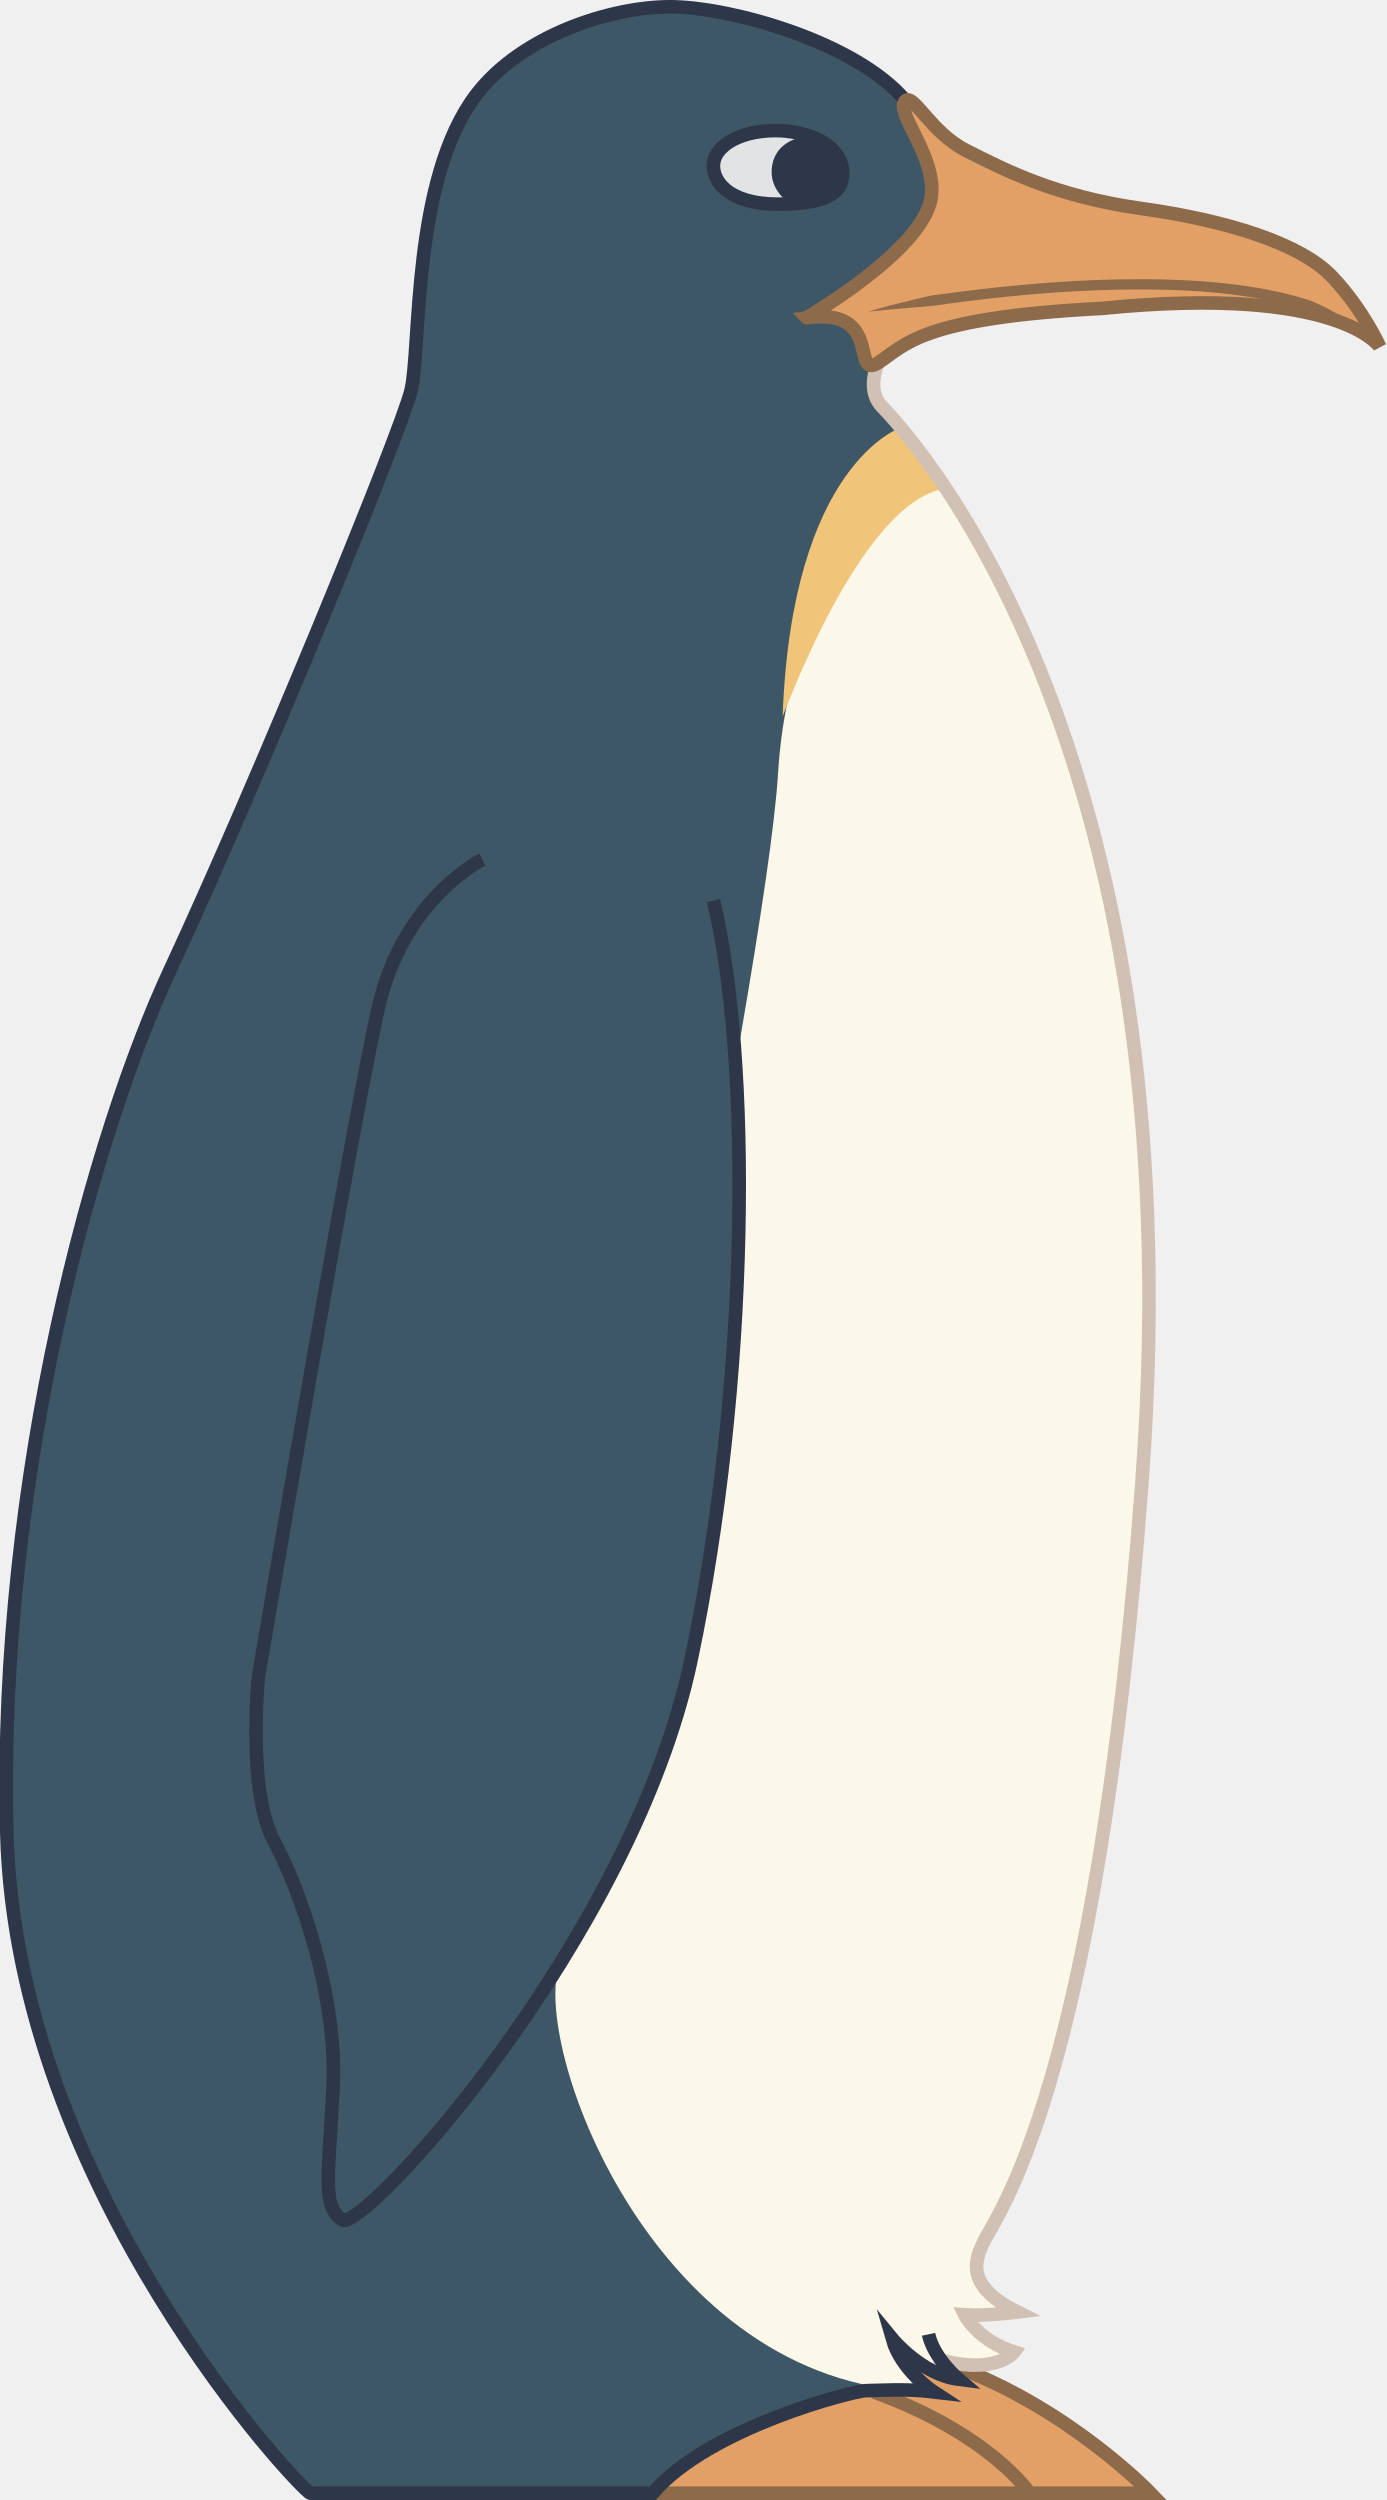
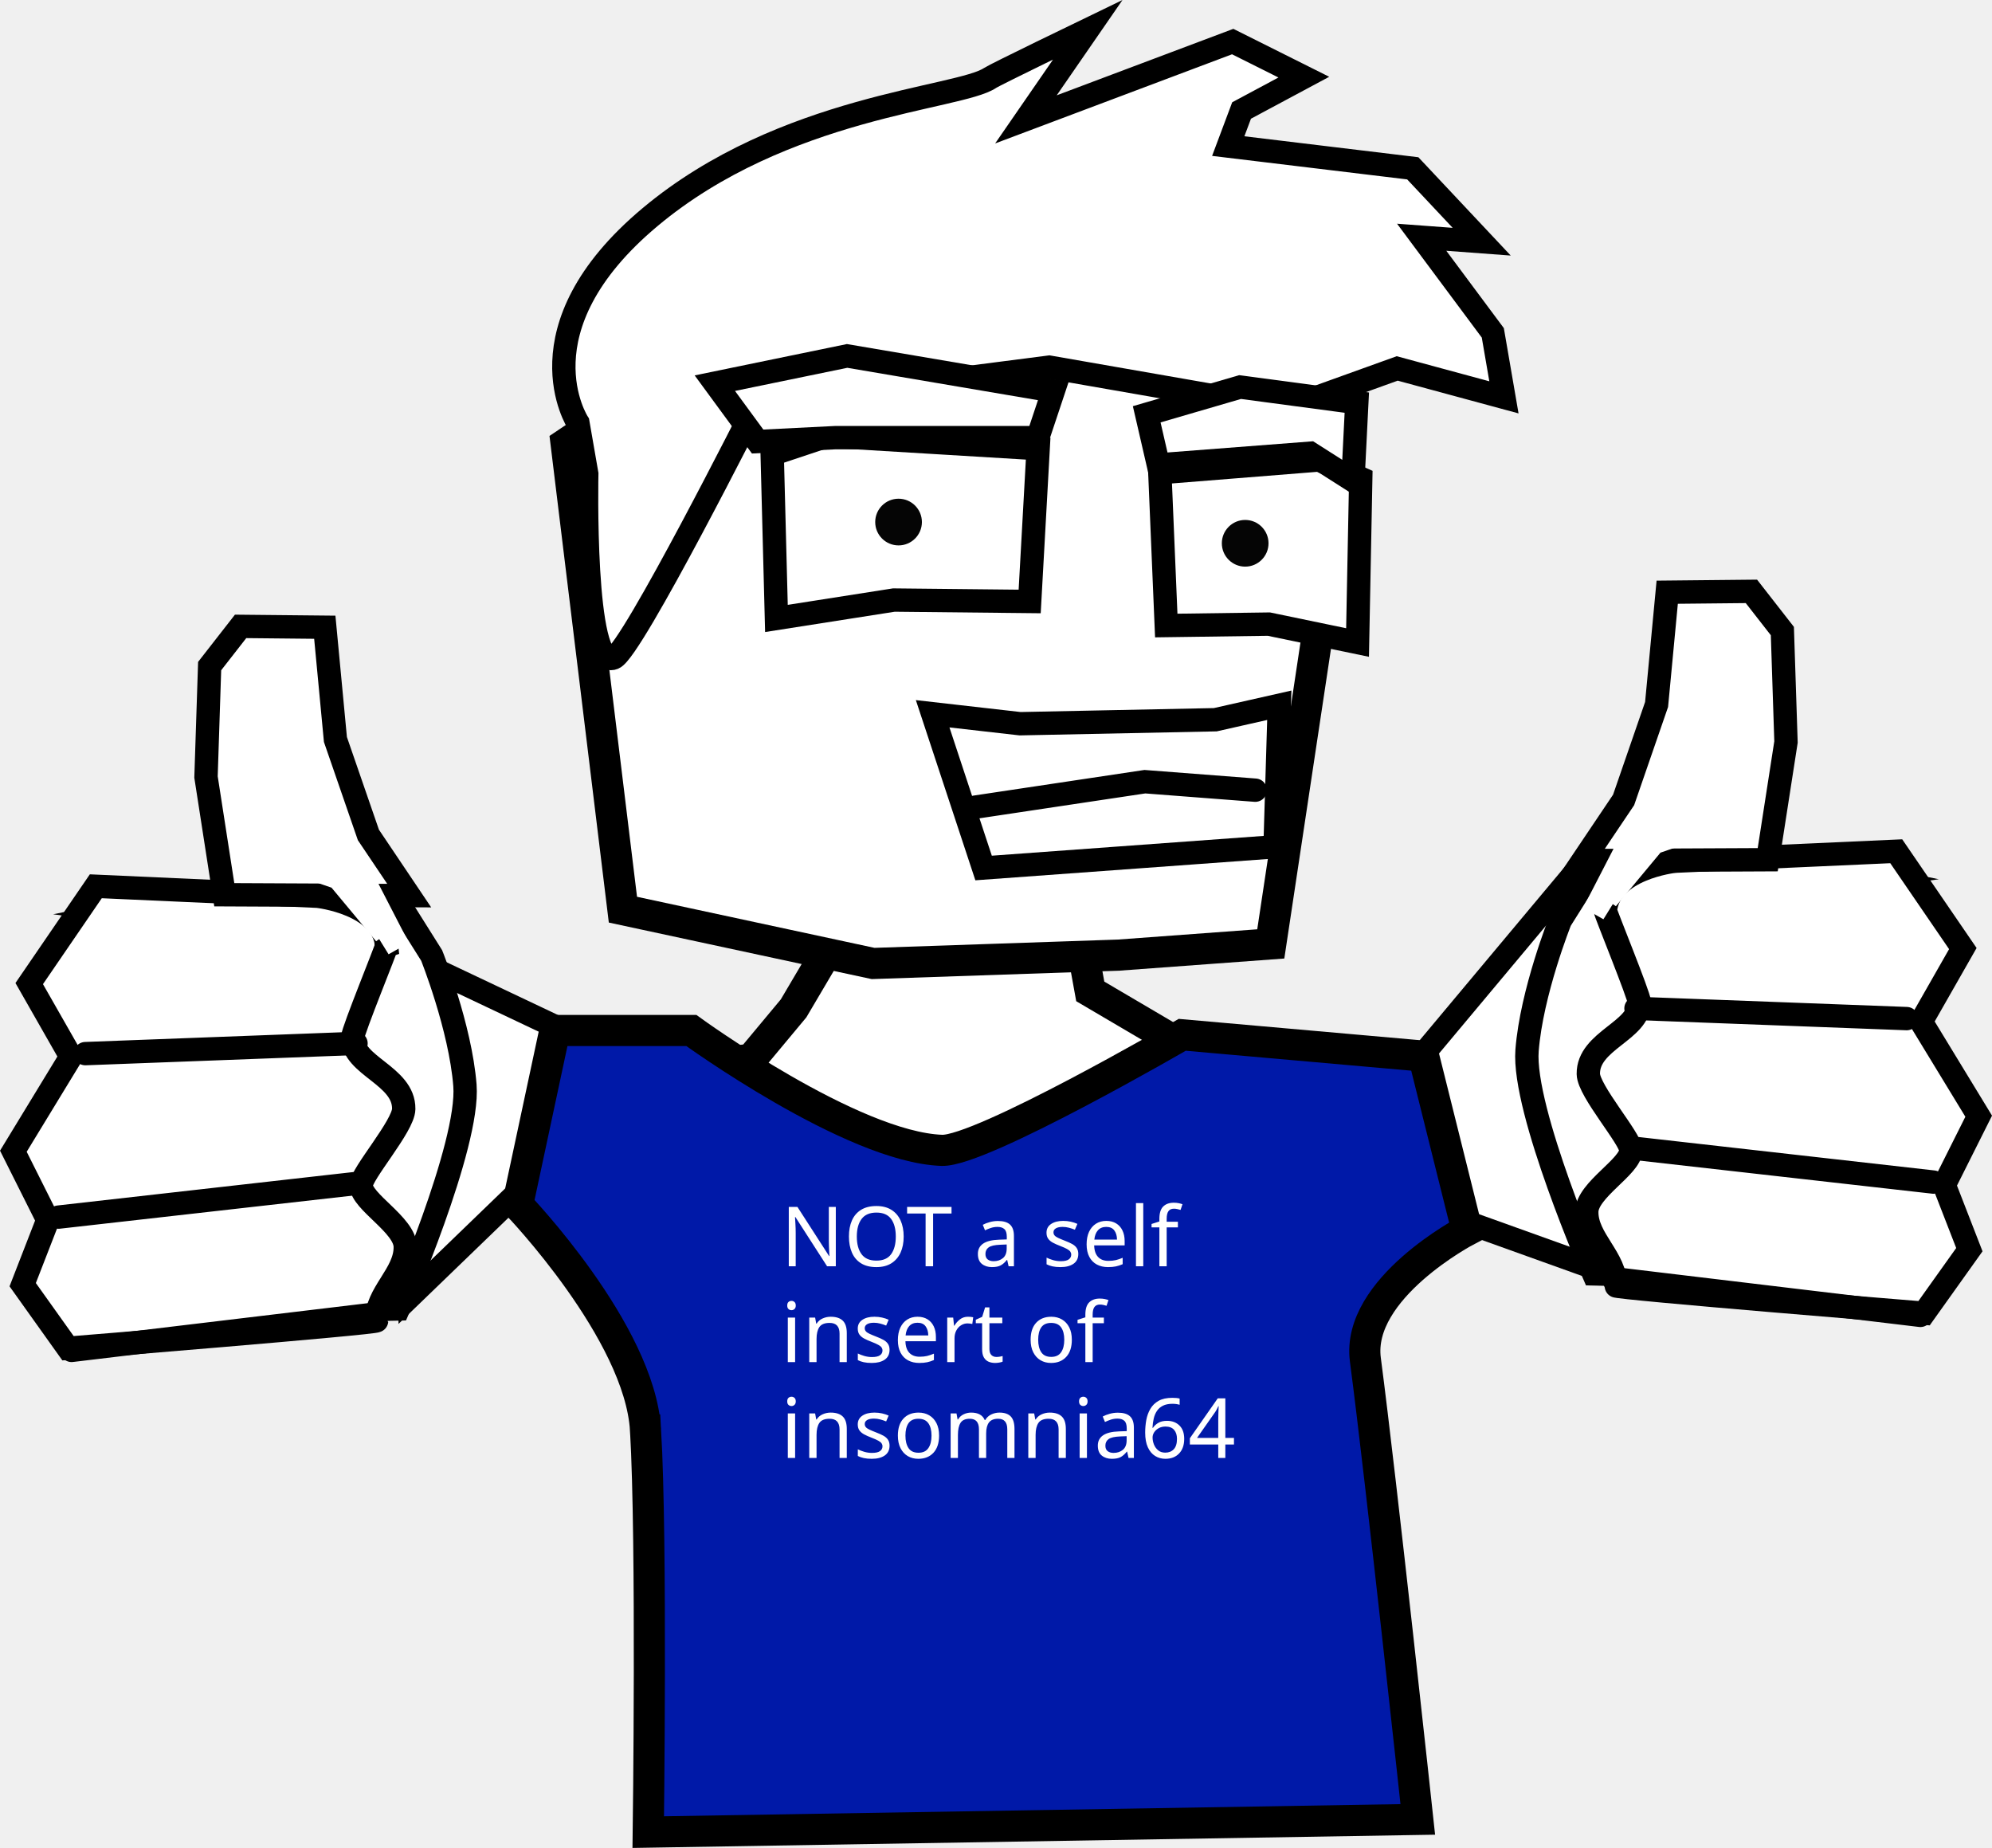
- <svg xmlns="http://www.w3.org/2000/svg" version="1.1" width="50.969" height="91.934" viewBox="0,0,50.969,91.934">
-   <g transform="translate(-214.5159,-134.0327)">
-     <g data-paper-data="{&quot;isPaintingLayer&quot;:true}" stroke-linecap="butt" stroke-linejoin="miter" stroke-miterlimit="10" stroke-dasharray="" stroke-dashoffset="0" style="mix-blend-mode: normal">
-       <g>
-         <path d="M242.964,225.717c2.677,-6.578 6.802,-4.618 6.802,-4.618c4.303,1.56 7.062,4.618 7.062,4.618h-13.864" fill="#e3a066" fill-rule="nonzero" stroke="none" stroke-width="1" />
-         <path d="M249.516,221.006c4.303,1.56 7.312,4.711 7.312,4.711h-14.125" fill="none" fill-rule="evenodd" stroke="#8d6a4a" stroke-width="0.5" />
-         <path d="M238.516,225.717c3.083,-3.142 8.124,-3.728 8.124,-3.728c4.303,1.56 5.74,3.728 5.74,3.728h-13.864" fill="#e3a066" fill-rule="nonzero" stroke="none" stroke-width="1" />
-         <path d="M246.641,221.989c4.303,1.56 5.74,3.728 5.74,3.728h-14.125" fill="none" fill-rule="evenodd" stroke="#8d6a4a" stroke-width="0.5" />
-         <path d="M247.818,137.739c3.438,3.802 -0.562,8.421 -0.562,8.421c0,0 -1.405,2.796 0.386,3.599c0.025,13.378 -0.625,41.138 -0.625,41.605c0,0.67 1.5,27.986 1.645,28.509c0.241,0.868 1.105,1.655 1.105,1.655c-1.354,-0.168 -2.438,-1.488 -2.438,-1.488c0.334,1.173 1.521,1.948 1.521,1.948c-1.021,-0.123 -2.042,-0.045 -2.501,-0.042c-0.416,0.002 -5.75,1.34 -7.833,3.771h-12.584c-0.25,0 -10.833,-11.144 -11.166,-24.299c-0.334,-13.155 3.263,-25.828 6,-31.706c3.178,-6.825 8.489,-19.775 8.864,-21.315c0.375,-1.539 0.014,-7.8 2.421,-10.911c1.672,-2.162 4.944,-3.204 7.111,-3.204c2.167,0 6.747,1.345 8.656,3.456" fill="#3e5766" fill-rule="nonzero" stroke="none" stroke-width="1" />
-         <path d="M248.222,150.486c0,0 2.095,2.843 3.689,6.231c3.5,7.75 5.75,19.251 4.504,33.014c-1.149,12.694 -2.233,20.841 -5.942,27.302c-0.508,0.886 1.46,2.022 1.46,2.022c-0.834,0 -1.94,0.102 -1.94,0.102c0.083,1.048 1.815,1.364 1.815,1.364c-2.396,1.173 -3.104,-0.491 -3.104,-0.491c0.396,0.974 0.955,1.479 0.955,1.479c-0.667,0.042 -2.329,-1.469 -2.329,-1.469c0,1.131 1.521,1.948 1.521,1.948c-9.906,0.064 -14.584,-12.024 -13.834,-15.459c0.75,-3.435 7.667,-36.7 8.112,-44.073c0.445,-7.374 5.095,-11.971 5.095,-11.971" fill="#fbf8ea" fill-rule="nonzero" stroke="none" stroke-width="1" />
-         <path d="M243.297,160.368c0.334,-9.307 4.343,-10.609 4.343,-10.609l1.661,2.243c-3.154,0.409 -6.008,8.479 -6.005,8.366" fill="#f0c579" fill-rule="nonzero" stroke="none" stroke-width="1" />
-         <path d="M246.808,147.375c0,0 -0.45,0.986 0.125,1.592c0.716,0.754 11.617,11.953 9.584,39.465c-1.667,22.539 -5.406,27.115 -5.827,28.042c-0.28,0.617 -0.767,1.577 1.243,2.582c0,0 -1.24,0.155 -1.94,0.103c0,0 0.471,0.945 1.815,1.364c0,0 -0.666,0.907 -2.916,0.237" fill="none" fill-rule="evenodd" stroke="#d1c1b5" stroke-width="0.5" />
-         <path d="M248.662,219.873c0.188,0.881 1.104,1.655 1.104,1.655c-1.354,-0.168 -2.438,-1.488 -2.438,-1.488c0.334,1.173 1.521,1.948 1.521,1.948c-1.021,-0.123 -2.042,-0.045 -2.5,-0.042c-0.416,0.002 -5.75,1.34 -7.833,3.771h-12.583c-0.25,0 -10.834,-11.144 -11.167,-24.299c-0.333,-13.155 3.264,-25.828 6,-31.706c3.178,-6.825 8.489,-19.775 8.864,-21.315c0.375,-1.539 0.015,-7.8 2.421,-10.911c1.673,-2.162 4.944,-3.204 7.111,-3.204c2.167,0 6.823,1.278 8.657,3.456" fill="none" fill-rule="evenodd" stroke="#2e374a" stroke-width="0.5" />
-       </g>
-       <g>
-         <path d="M244.193,145.72c-0.098,0.014 4.236,-2.427 4.562,-4.399c0.25,-1.508 -1.375,-3.174 -0.938,-3.582c0.291,-0.273 0.943,1.177 2.219,1.822c1.365,0.691 3.281,1.697 6.437,2.137c3.156,0.44 5.875,1.288 7.032,2.514c1.157,1.226 1.75,2.576 1.75,2.576c0,0 -1.468,-2.294 -10.219,-1.414c-6.718,0.345 -7.229,1.361 -8.229,2c-1,0.638 0.198,-2.063 -2.615,-1.655" fill="#e3a066" fill-rule="nonzero" stroke="none" stroke-width="1" />
-         <path d="M246.443,145.5c0,0 0.28,-0.098 0.776,-0.227c0.249,-0.062 0.552,-0.137 0.9,-0.223c0.174,-0.041 0.36,-0.084 0.556,-0.13c0.197,-0.043 0.407,-0.055 0.625,-0.09c1.742,-0.237 4.078,-0.487 6.427,-0.525c1.175,-0.021 2.351,0.01 3.451,0.109c0.55,0.049 1.081,0.121 1.581,0.201c0.5,0.089 0.971,0.192 1.401,0.308c0.211,0.07 0.423,0.111 0.612,0.19c0.185,0.086 0.361,0.167 0.526,0.243c0.322,0.174 0.598,0.324 0.809,0.479c0.221,0.137 0.368,0.281 0.473,0.369c0.104,0.09 0.16,0.138 0.16,0.138c0,0 -0.064,-0.037 -0.182,-0.107c-0.118,-0.07 -0.287,-0.176 -0.521,-0.279c-0.225,-0.118 -0.516,-0.222 -0.846,-0.339c-0.338,-0.1 -0.719,-0.2 -1.13,-0.331c-0.417,-0.112 -0.875,-0.213 -1.365,-0.299c-0.491,-0.078 -1.011,-0.149 -1.552,-0.198c-1.083,-0.098 -2.247,-0.127 -3.41,-0.107c-2.329,0.038 -4.652,0.286 -6.383,0.522c-0.43,0.076 -0.831,0.107 -1.187,0.13c-0.355,0.031 -0.664,0.059 -0.919,0.082c-0.255,0.025 -0.456,0.044 -0.593,0.058c-0.135,0.013 -0.208,0.027 -0.208,0.027" fill="#8d6a4a" fill-rule="nonzero" stroke="none" stroke-width="1" />
-         <path d="M244.193,145.72c-0.098,0.014 4.236,-2.427 4.562,-4.399c0.25,-1.508 -1.375,-3.174 -0.938,-3.582c0.291,-0.273 0.943,1.177 2.219,1.822c1.365,0.691 3.281,1.697 6.437,2.137c3.156,0.44 5.875,1.288 7.032,2.514c1.157,1.226 1.75,2.576 1.75,2.576c0,0 -1.468,-2.294 -10.219,-1.414c-6.718,0.345 -7.229,1.361 -8.229,2c-1,0.638 0.198,-2.063 -2.615,-1.655z" fill="none" fill-rule="evenodd" stroke="#8d6a4a" stroke-width="0.5" />
-       </g>
-       <g>
-         <path d="M240.756,139.99c0.078,-0.66 1.032,-1.257 2.5,-1.194c1.953,0.157 2.257,1.147 2.25,1.539c-0.009,0.476 -0.139,1.163 -2.373,1.163c-1.909,0 -2.447,-0.915 -2.377,-1.508" fill="#e2e3e4" fill-rule="nonzero" stroke="none" stroke-width="1" />
-         <path d="M243.521,141.478c0,0 -0.765,-0.471 -0.61,-1.367c0.156,-0.893 1.073,-1.09 1.419,-1.058c0.345,0.031 0.623,0.327 0.623,0.327c0,0 0.74,0.558 0.552,1.171c-0.188,0.613 -1.115,0.886 -1.115,0.886c0,0 -0.747,0.104 -0.87,0.041" fill="#2e374a" fill-rule="nonzero" stroke="none" stroke-width="1" />
-         <path d="M240.756,140.033c0.078,-0.66 1.032,-1.257 2.5,-1.194c1.953,0.157 2.257,1.147 2.25,1.539c-0.009,0.476 -0.139,1.163 -2.373,1.163c-1.909,0 -2.447,-0.915 -2.377,-1.508z" fill="none" fill-rule="evenodd" stroke="#2e374a" stroke-width="0.5" />
-       </g>
-       <g>
-         <path d="M240.75,167.149c1.401,5.782 1.349,17.596 -0.817,27.902c-2.166,10.306 -12.084,21.115 -12.834,20.612c-0.75,-0.503 -0.5,-1.592 -0.334,-4.859c0.167,-3.268 -1.167,-7.206 -2.166,-9.049c-1,-1.843 -0.584,-6.033 -0.584,-6.033c0,0 3.736,-22.106 4.507,-25.005c0.993,-3.734 3.732,-5.075 3.732,-5.075" fill="#3e5766" fill-rule="nonzero" stroke="none" stroke-width="1" />
-         <path d="M240.75,167.149c1.401,5.782 1.349,17.596 -0.817,27.902c-2.166,10.306 -12.084,21.115 -12.834,20.612c-0.75,-0.503 -0.5,-1.592 -0.334,-4.859c0.167,-3.268 -1.167,-7.206 -2.166,-9.049c-1,-1.843 -0.584,-6.033 -0.584,-6.033c0,0 3.736,-22.106 4.507,-25.005c0.993,-3.734 3.732,-5.075 3.732,-5.075" fill="none" fill-rule="evenodd" stroke="#2e374a" stroke-width="0.5" />
-       </g>
+ <svg xmlns="http://www.w3.org/2000/svg" version="1.1" width="127.995" height="118.723" viewBox="0,0,127.995,118.723">
+   <g transform="translate(-173.7697,-109.9587)">
+     <g stroke-miterlimit="10">
+       <path d="M267.375,188.25l-2,-10.75l10.25,-12.25l1.5,26.5z" fill="#ffffff" stroke="#000000" stroke-width="1.5" stroke-linecap="round" />
+       <path d="M200.125,171.5l9.5,4.5l-2.25,10.25l-7.25,7z" fill="#ffffff" stroke="#000000" stroke-width="1.5" stroke-linecap="round" />
+       <path d="M218.952,178.374l3.086,-0.363l2.723,-3.268l6.536,-11.075l11.075,1.997l1.452,7.988l6.173,3.631l-4.902,14.343l-19.063,-0.363z" fill="#ffffff" stroke="#000000" stroke-width="2" stroke-linecap="round" />
+       <path d="M215.248,201.827c-0.37,-6.306 -8.218,-14.471 -8.218,-14.471l2.392,-11.19h8.772c0,0 10.308,7.496 16.094,7.699c2.509,0.088 15.446,-7.423 15.446,-7.423l15.511,1.37l2.791,11.19c0,0 -7.139,3.722 -6.535,8.313c1.024,7.79 3.368,29.535 3.368,29.535l-49.446,0.816c0,0 0.247,-18.656 -0.174,-25.839z" fill="#0019a8" stroke="#000000" stroke-width="2" stroke-linecap="round" />
+       <path d="M222.98,129.82l14.745,-1.067l20.946,9.031l0.145,10.306l-3.393,22.512l-9.77,0.719l-15.783,0.538l-16.075,-3.457l-3.651,-29.948z" fill="#ffffff" stroke="#000000" stroke-width="2" stroke-linecap="round" />
+       <path d="M239.315,156.455l12.542,-0.256l4.113,-0.929l-0.273,9.091l-18.727,1.364l-3.273,-9.909z" fill="none" stroke="#000000" stroke-width="1.5" stroke-linecap="round" />
+       <path d="M236.425,161.816l10.909,-1.636l7.091,0.545" fill="none" stroke="#000000" stroke-width="1.5" stroke-linecap="round" />
+       <path d="M223.386,139.147l3.545,-1.182l13.545,0.818l-0.545,9.818l-8.727,-0.091l-7.545,1.182z" fill="#ffffff" stroke="#000000" stroke-width="1.5" stroke-linecap="round" />
+       <path d="M260.998,151.238l-5.699,-1.182l-6.592,0.091l-0.412,-9.818l10.231,-0.818l2.678,1.182z" fill="#ffffff" stroke="#000000" stroke-width="1.5" stroke-linecap="round" />
+       <path d="M230.006,143.499c0,-0.828 0.672,-1.5 1.5,-1.5c0.828,0 1.5,0.672 1.5,1.5c0,0.828 -0.672,1.5 -1.5,1.5c-0.828,0 -1.5,-0.672 -1.5,-1.5z" fill="#050505" stroke="none" stroke-width="0.5" stroke-linecap="butt" />
+       <path d="M252.278,144.863c0,-0.828 0.672,-1.5 1.5,-1.5c0.828,0 1.5,0.672 1.5,1.5c0,0.828 -0.672,1.5 -1.5,1.5c-0.828,0 -1.5,-0.672 -1.5,-1.5z" fill="#050505" stroke="none" stroke-width="0.5" stroke-linecap="butt" />
+       <path d="M241.186,133.546l-18.857,2.429c0,0 -7.949,15.773 -9.134,16.256c-1.994,0.813 -1.723,-11.827 -1.723,-11.827l-0.571,-3.286c0,0 -3.939,-6.036 4.643,-13.214c8.582,-7.178 19.862,-7.598 21.837,-8.934c0.326,-0.221 6.284,-3.1 6.284,-3.1l-3.975,5.759l13.286,-5l4.571,2.286l-4,2.143l-0.857,2.286l11.857,1.429l4.429,4.714l-3.857,-0.286l4.571,6.143l0.714,4.143l-6.857,-1.857l-7.143,2.571z" fill="#ffffff" stroke="#000000" stroke-width="1.5" stroke-linecap="round" />
+       <path d="M181.627,168.571l6.238,-1.251l11.003,-0.171l2.638,4.196c0,0 1.845,4.606 2.138,8.343c0.303,3.862 -4.282,14.365 -4.282,14.365l-16.804,0.403l0.054,-25.745z" fill="#ffffff" stroke="#000000" stroke-width="1.5" stroke-linecap="round" />
+       <path d="M198.614,170.721c0.011,0.119 -2.169,5.446 -2.18,5.87c-0.048,1.855 3.309,2.457 3.277,4.617c-0.016,1.097 -2.739,4.177 -2.734,4.893c0.007,1.065 2.803,2.542 2.833,3.947c0.038,1.759 -1.892,2.999 -1.841,4.767c0.004,0.152 -19.83,1.763 -19.83,1.763l-2.911,-4.082l1.615,-4.156l-2.215,-4.419l3.699,-6.072l-2.68,-4.698l4.279,-6.252l14.256,0.641c0,0 4.193,0.453 4.435,3.18z" fill="#ffffff" stroke="#000000" stroke-width="1.5" stroke-linecap="round" />
+       <path d="M197.566,194.419l-19.196,2.298" fill="none" stroke="#000000" stroke-width="1.5" stroke-linecap="round" />
+       <path d="M177.538,188.153l19.459,-2.199" fill="none" stroke="#000000" stroke-width="1.5" stroke-linecap="round" />
+       <path d="M179.253,177.651l17.392,-0.657" fill="none" stroke="#000000" stroke-width="1.5" stroke-linecap="round" />
+       <path d="M188.181,167.443l-1.174,-7.564l0.233,-7.127l1.989,-2.55l5.41,0.054l0.683,7.213l2.119,6.132l2.622,3.898z" fill="#ffffff" stroke="#000000" stroke-width="1.5" stroke-linecap="round" />
+       <path d="M194.653,163.202l3.86,6.749l-2.998,-3.603l-4.969,-1.711l4.04,-3.056l4.79,9.293l-4.151,-6.71" fill="none" stroke="#ffffff" stroke-width="1.5" stroke-linecap="round" />
+       <path d="M292.922,166.461l0.054,25.745l-16.804,-0.403c0,0 -4.585,-10.503 -4.282,-14.365c0.293,-3.737 2.138,-8.343 2.138,-8.343l2.638,-4.196l11.003,0.171l6.238,1.251z" fill="#ffffff" stroke="#000000" stroke-width="1.5" stroke-linecap="round" />
+       <path d="M281.356,165.29l14.256,-0.641l4.279,6.252l-2.68,4.698l3.699,6.072l-2.215,4.419l1.615,4.156l-2.911,4.082c0,0 -19.835,-1.612 -19.83,-1.763c0.052,-1.768 -1.879,-3.008 -1.841,-4.767c0.03,-1.405 2.826,-2.882 2.833,-3.947c0.005,-0.716 -2.718,-3.797 -2.734,-4.893c-0.032,-2.159 3.324,-2.762 3.277,-4.617c-0.011,-0.424 -2.191,-5.75 -2.18,-5.87c0.242,-2.727 4.435,-3.18 4.435,-3.18z" fill="#ffffff" stroke="#000000" stroke-width="1.5" stroke-linecap="round" />
+       <path d="M297.164,194.467l-19.196,-2.298" fill="none" stroke="#000000" stroke-width="1.5" stroke-linecap="round" />
+       <path d="M278.538,183.704l19.459,2.199" fill="none" stroke="#000000" stroke-width="1.5" stroke-linecap="round" />
+       <path d="M278.889,174.744l17.392,0.657" fill="none" stroke="#000000" stroke-width="1.5" stroke-linecap="round" />
+       <path d="M275.472,165.249l2.622,-3.898l2.119,-6.132l0.683,-7.213l5.41,-0.054l1.989,2.55l0.233,7.127l-1.174,7.564z" fill="#ffffff" stroke="#000000" stroke-width="1.5" stroke-linecap="round" />
+       <path d="M280.31,161.914l-4.151,6.71l4.79,-9.293l4.04,3.056l-4.969,1.711l-2.998,3.603l3.86,-6.749" fill="none" stroke="#ffffff" stroke-width="1.5" stroke-linecap="round" />
+       <text transform="translate(223.9359,191.3121) scale(0.13344,0.13344)" font-size="40" xml:space="preserve" fill="#ffffff" stroke="none" stroke-width="1" stroke-linecap="butt" font-family="Sans Serif" font-weight="normal" text-anchor="start">
+         <tspan x="0" dy="0">NOT a self </tspan>
+         <tspan x="0" dy="46.15px">insert of </tspan>
+         <tspan x="0" dy="46.15px">insomnia64</tspan>
+       </text>
+       <path d="M240.451,138.076l1,-3l-13.25,-2.25l-8.5,1.75l2.75,3.75l5,-0.25z" fill="#ffffff" stroke="#000000" stroke-width="1.5" stroke-linecap="round" />
+       <path d="M248.201,139.826l-0.75,-3.25l6,-1.75l7.5,1l-0.25,5l-2.75,-1.75z" fill="#ffffff" stroke="#000000" stroke-width="1.5" stroke-linecap="round" />
    </g>
  </g>
</svg>
